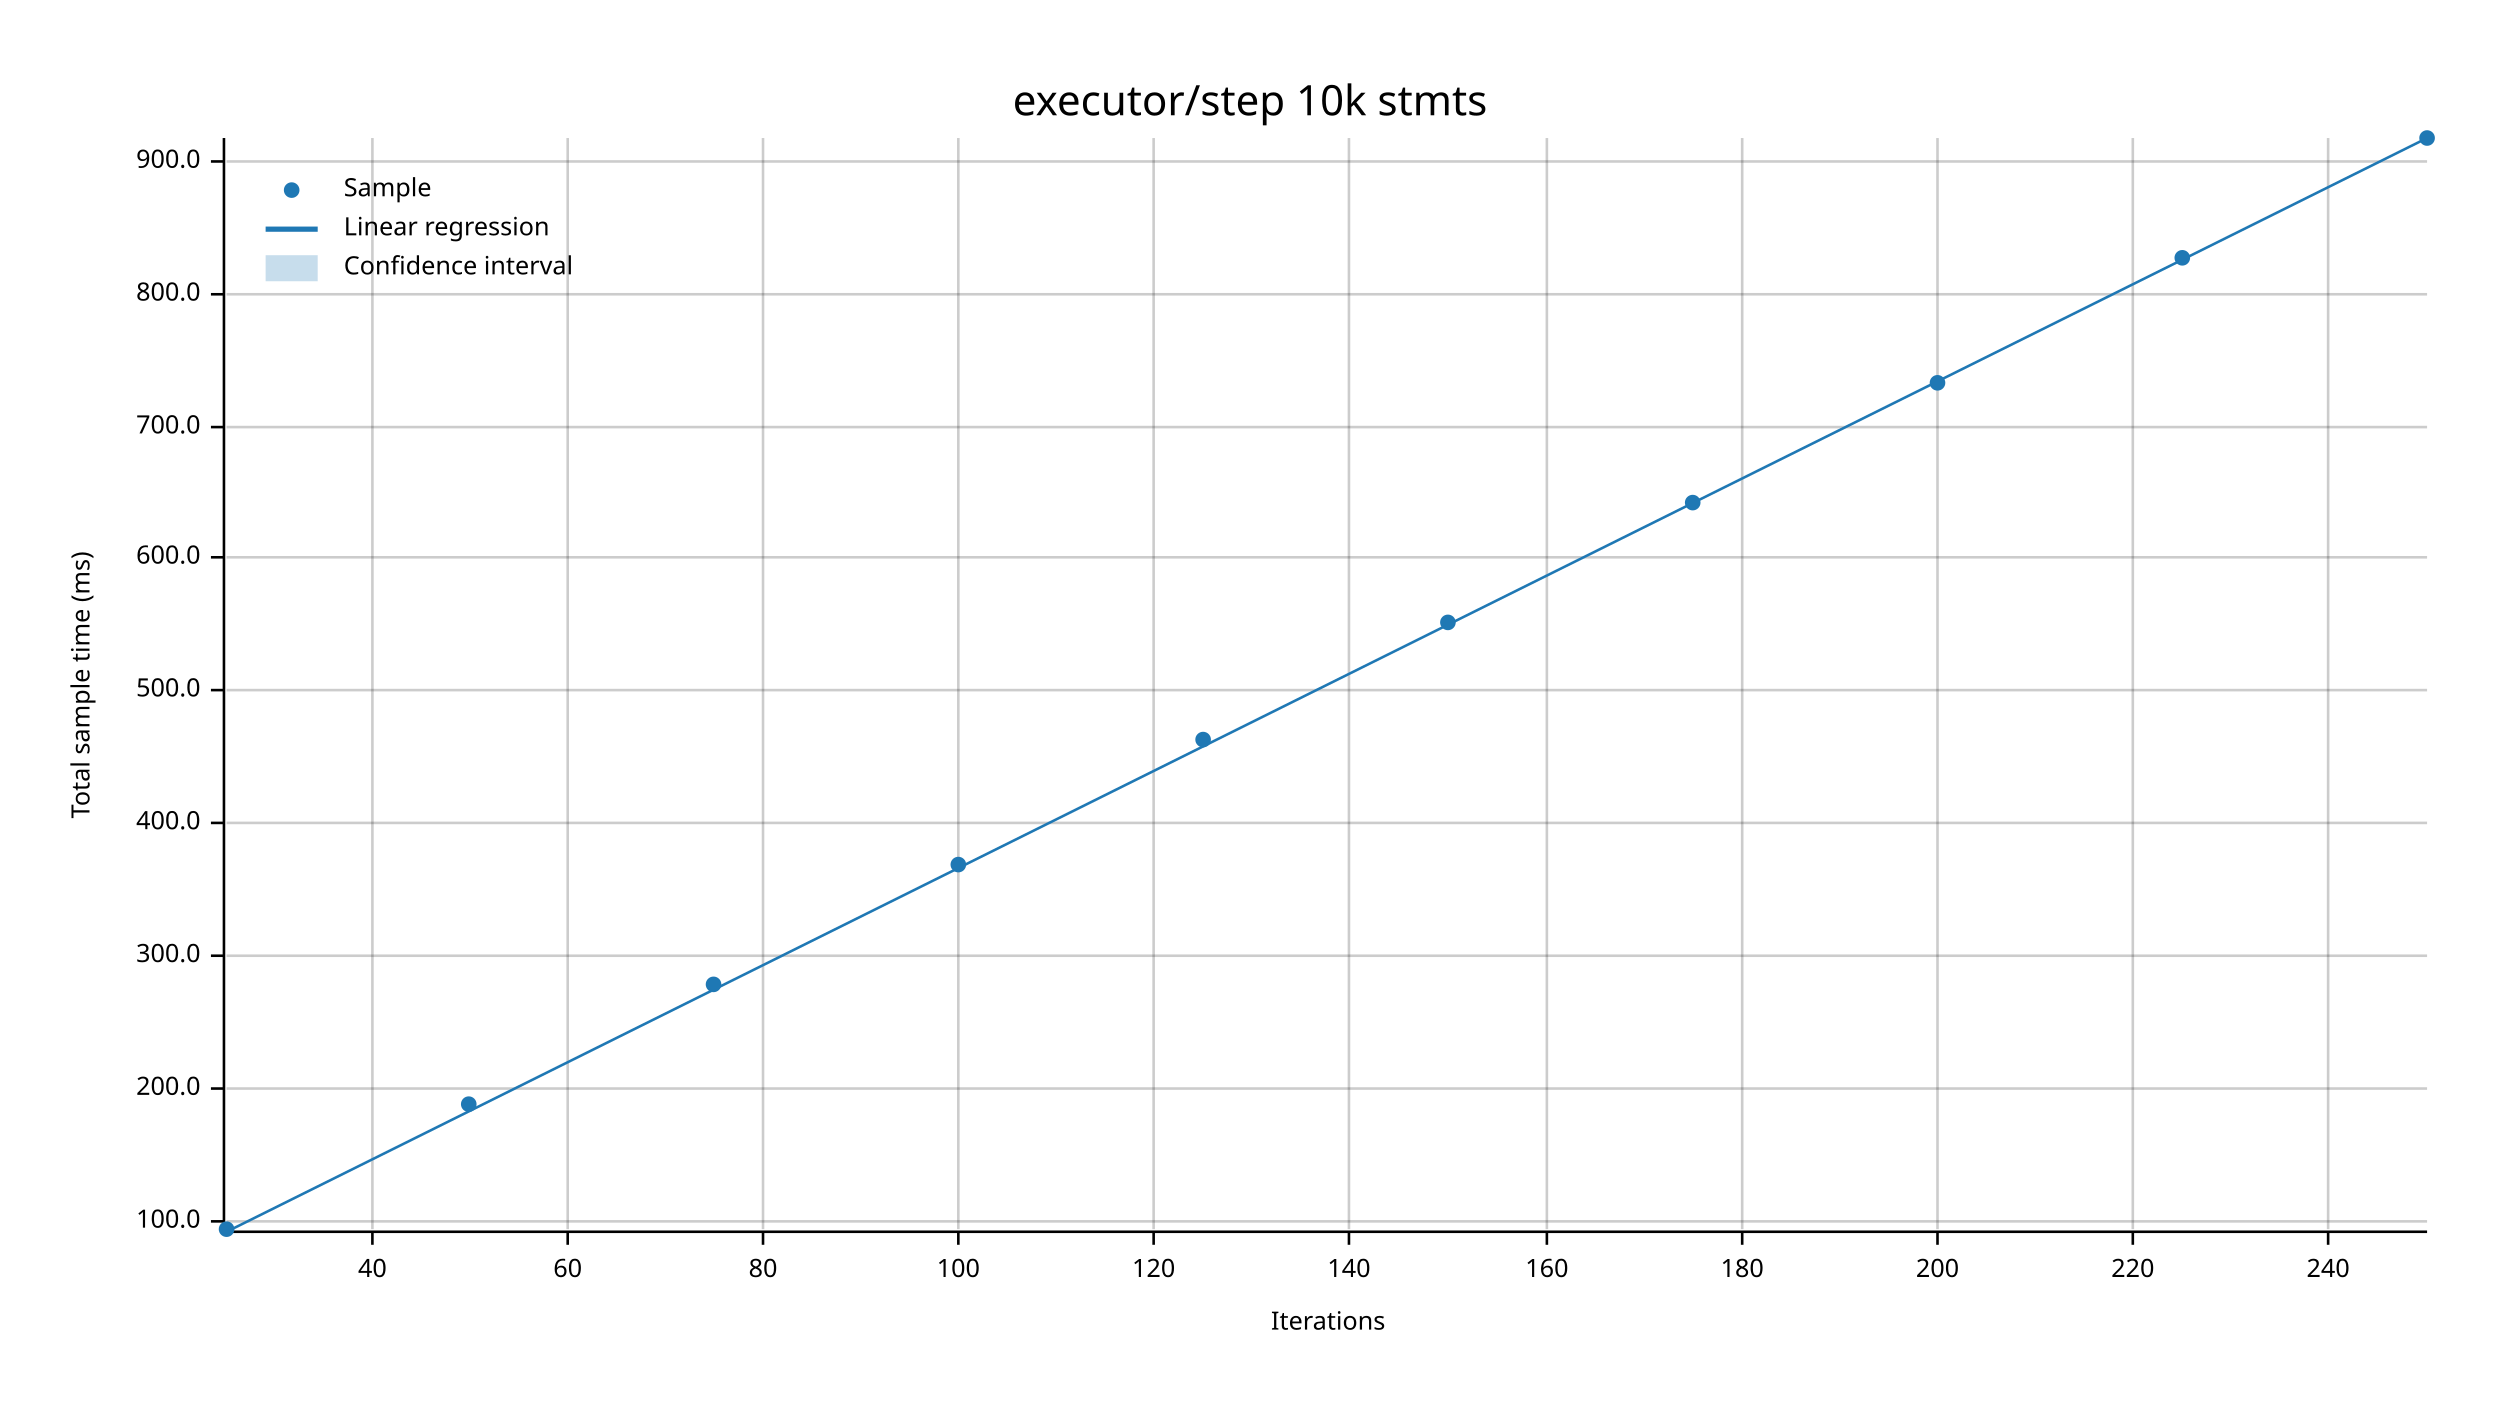
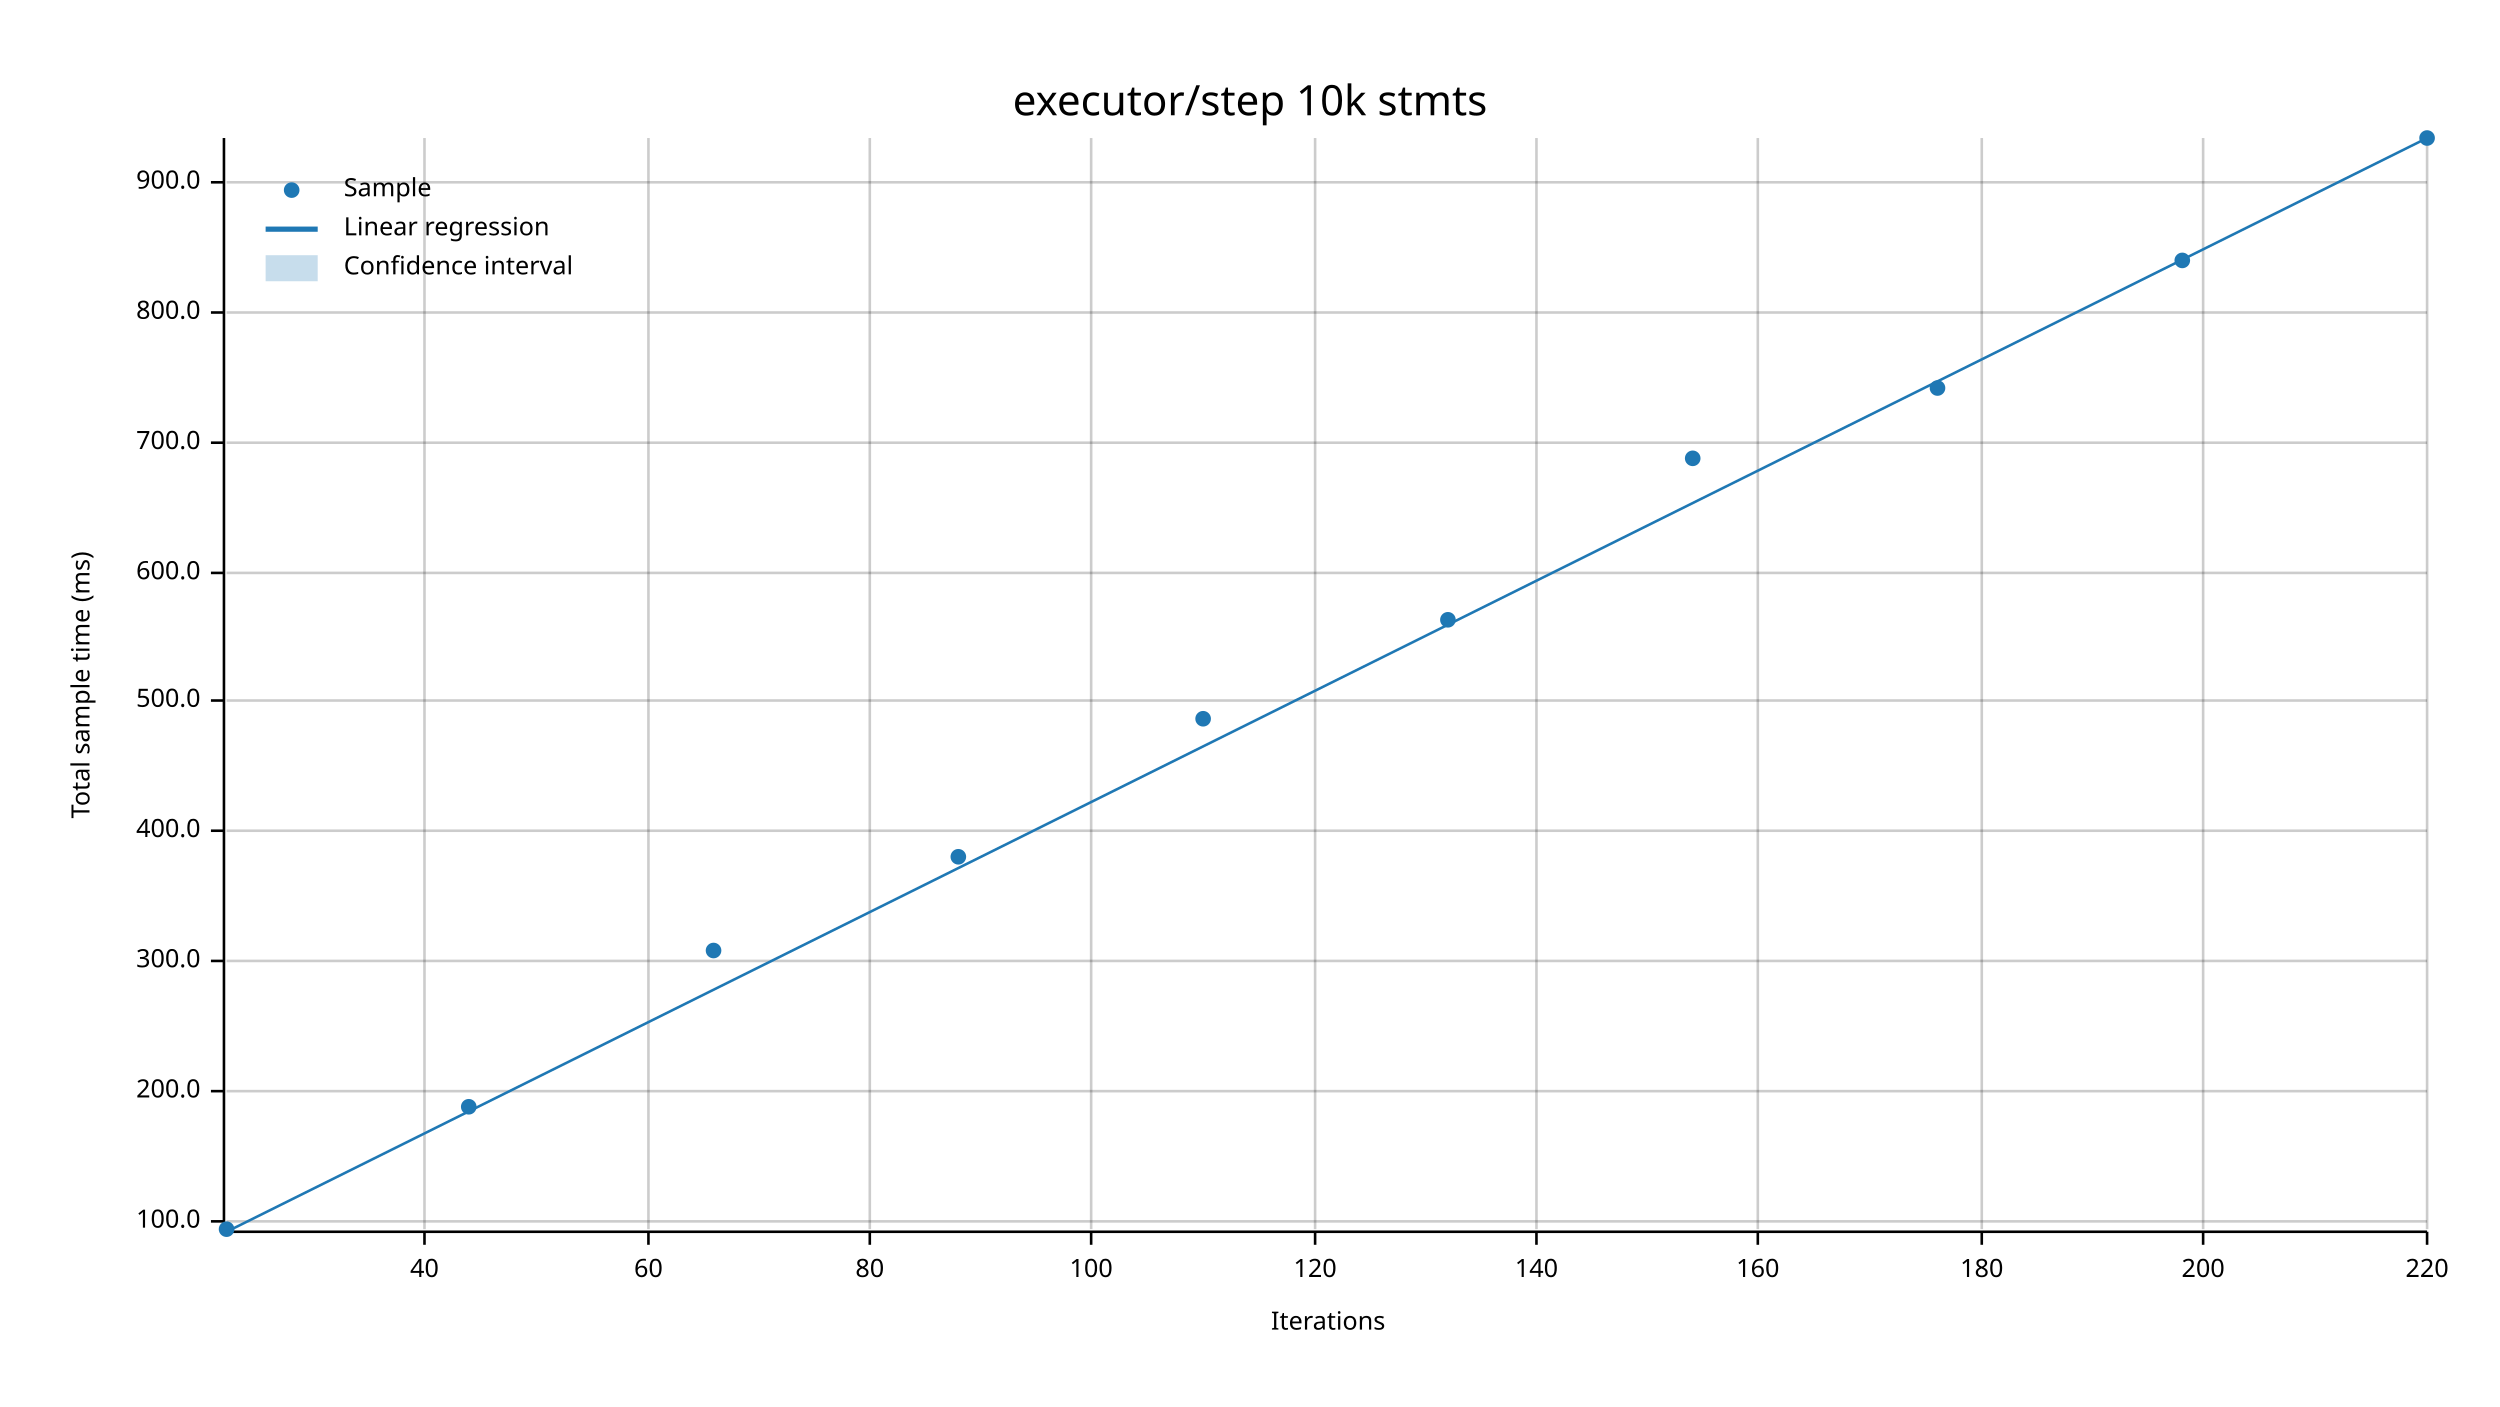
<svg xmlns="http://www.w3.org/2000/svg" width="960" height="540" viewBox="0 0 960 540">
  <text x="480" y="32" dy="0.76em" text-anchor="middle" font-family="sans-serif" font-size="16.129" opacity="1" fill="#000000">
executor/step 10k stmts
</text>
  <text x="27" y="263" dy="0.76em" text-anchor="middle" font-family="sans-serif" font-size="9.677" opacity="1" fill="#000000" transform="rotate(270, 27, 263)">
Total sample time (ms)
</text>
  <text x="510" y="513" dy="-0.5ex" text-anchor="middle" font-family="sans-serif" font-size="9.677" opacity="1" fill="#000000">
Iterations
</text>
-   <line opacity="0.2" stroke="#000000" stroke-width="1" x1="143" y1="472" x2="143" y2="53" />
-   <line opacity="0.2" stroke="#000000" stroke-width="1" x1="218" y1="472" x2="218" y2="53" />
-   <line opacity="0.2" stroke="#000000" stroke-width="1" x1="293" y1="472" x2="293" y2="53" />
-   <line opacity="0.2" stroke="#000000" stroke-width="1" x1="368" y1="472" x2="368" y2="53" />
-   <line opacity="0.2" stroke="#000000" stroke-width="1" x1="443" y1="472" x2="443" y2="53" />
-   <line opacity="0.2" stroke="#000000" stroke-width="1" x1="518" y1="472" x2="518" y2="53" />
-   <line opacity="0.2" stroke="#000000" stroke-width="1" x1="594" y1="472" x2="594" y2="53" />
-   <line opacity="0.2" stroke="#000000" stroke-width="1" x1="669" y1="472" x2="669" y2="53" />
-   <line opacity="0.2" stroke="#000000" stroke-width="1" x1="744" y1="472" x2="744" y2="53" />
-   <line opacity="0.2" stroke="#000000" stroke-width="1" x1="819" y1="472" x2="819" y2="53" />
-   <line opacity="0.2" stroke="#000000" stroke-width="1" x1="894" y1="472" x2="894" y2="53" />
+   <line opacity="0.2" stroke="#000000" stroke-width="1" x1="163" y1="472" x2="163" y2="53" />
+   <line opacity="0.2" stroke="#000000" stroke-width="1" x1="249" y1="472" x2="249" y2="53" />
+   <line opacity="0.2" stroke="#000000" stroke-width="1" x1="334" y1="472" x2="334" y2="53" />
+   <line opacity="0.2" stroke="#000000" stroke-width="1" x1="419" y1="472" x2="419" y2="53" />
+   <line opacity="0.2" stroke="#000000" stroke-width="1" x1="505" y1="472" x2="505" y2="53" />
+   <line opacity="0.2" stroke="#000000" stroke-width="1" x1="590" y1="472" x2="590" y2="53" />
+   <line opacity="0.2" stroke="#000000" stroke-width="1" x1="675" y1="472" x2="675" y2="53" />
+   <line opacity="0.2" stroke="#000000" stroke-width="1" x1="761" y1="472" x2="761" y2="53" />
+   <line opacity="0.2" stroke="#000000" stroke-width="1" x1="846" y1="472" x2="846" y2="53" />
+   <line opacity="0.2" stroke="#000000" stroke-width="1" x1="932" y1="472" x2="932" y2="53" />
  <line opacity="0.2" stroke="#000000" stroke-width="1" x1="87" y1="469" x2="932" y2="469" />
-   <line opacity="0.2" stroke="#000000" stroke-width="1" x1="87" y1="418" x2="932" y2="418" />
-   <line opacity="0.2" stroke="#000000" stroke-width="1" x1="87" y1="367" x2="932" y2="367" />
-   <line opacity="0.2" stroke="#000000" stroke-width="1" x1="87" y1="316" x2="932" y2="316" />
-   <line opacity="0.2" stroke="#000000" stroke-width="1" x1="87" y1="265" x2="932" y2="265" />
-   <line opacity="0.2" stroke="#000000" stroke-width="1" x1="87" y1="214" x2="932" y2="214" />
-   <line opacity="0.2" stroke="#000000" stroke-width="1" x1="87" y1="164" x2="932" y2="164" />
-   <line opacity="0.2" stroke="#000000" stroke-width="1" x1="87" y1="113" x2="932" y2="113" />
-   <line opacity="0.2" stroke="#000000" stroke-width="1" x1="87" y1="62" x2="932" y2="62" />
+   <line opacity="0.2" stroke="#000000" stroke-width="1" x1="87" y1="419" x2="932" y2="419" />
+   <line opacity="0.2" stroke="#000000" stroke-width="1" x1="87" y1="369" x2="932" y2="369" />
+   <line opacity="0.2" stroke="#000000" stroke-width="1" x1="87" y1="319" x2="932" y2="319" />
+   <line opacity="0.2" stroke="#000000" stroke-width="1" x1="87" y1="269" x2="932" y2="269" />
+   <line opacity="0.2" stroke="#000000" stroke-width="1" x1="87" y1="220" x2="932" y2="220" />
+   <line opacity="0.2" stroke="#000000" stroke-width="1" x1="87" y1="170" x2="932" y2="170" />
+   <line opacity="0.2" stroke="#000000" stroke-width="1" x1="87" y1="120" x2="932" y2="120" />
+   <line opacity="0.2" stroke="#000000" stroke-width="1" x1="87" y1="70" x2="932" y2="70" />
  <polyline fill="none" opacity="1" stroke="#000000" stroke-width="1" points="86,53 86,472 " />
  <text x="77" y="469" dy="0.5ex" text-anchor="end" font-family="sans-serif" font-size="9.677" opacity="1" fill="#000000">
100.0
</text>
  <polyline fill="none" opacity="1" stroke="#000000" stroke-width="1" points="81,469 86,469 " />
-   <text x="77" y="418" dy="0.5ex" text-anchor="end" font-family="sans-serif" font-size="9.677" opacity="1" fill="#000000">
+   <text x="77" y="419" dy="0.5ex" text-anchor="end" font-family="sans-serif" font-size="9.677" opacity="1" fill="#000000">
200.0
</text>
-   <polyline fill="none" opacity="1" stroke="#000000" stroke-width="1" points="81,418 86,418 " />
-   <text x="77" y="367" dy="0.5ex" text-anchor="end" font-family="sans-serif" font-size="9.677" opacity="1" fill="#000000">
+   <polyline fill="none" opacity="1" stroke="#000000" stroke-width="1" points="81,419 86,419 " />
+   <text x="77" y="369" dy="0.5ex" text-anchor="end" font-family="sans-serif" font-size="9.677" opacity="1" fill="#000000">
300.0
</text>
-   <polyline fill="none" opacity="1" stroke="#000000" stroke-width="1" points="81,367 86,367 " />
-   <text x="77" y="316" dy="0.5ex" text-anchor="end" font-family="sans-serif" font-size="9.677" opacity="1" fill="#000000">
+   <polyline fill="none" opacity="1" stroke="#000000" stroke-width="1" points="81,369 86,369 " />
+   <text x="77" y="319" dy="0.5ex" text-anchor="end" font-family="sans-serif" font-size="9.677" opacity="1" fill="#000000">
400.0
</text>
-   <polyline fill="none" opacity="1" stroke="#000000" stroke-width="1" points="81,316 86,316 " />
-   <text x="77" y="265" dy="0.5ex" text-anchor="end" font-family="sans-serif" font-size="9.677" opacity="1" fill="#000000">
+   <polyline fill="none" opacity="1" stroke="#000000" stroke-width="1" points="81,319 86,319 " />
+   <text x="77" y="269" dy="0.5ex" text-anchor="end" font-family="sans-serif" font-size="9.677" opacity="1" fill="#000000">
500.0
</text>
-   <polyline fill="none" opacity="1" stroke="#000000" stroke-width="1" points="81,265 86,265 " />
-   <text x="77" y="214" dy="0.5ex" text-anchor="end" font-family="sans-serif" font-size="9.677" opacity="1" fill="#000000">
+   <polyline fill="none" opacity="1" stroke="#000000" stroke-width="1" points="81,269 86,269 " />
+   <text x="77" y="220" dy="0.5ex" text-anchor="end" font-family="sans-serif" font-size="9.677" opacity="1" fill="#000000">
600.0
</text>
-   <polyline fill="none" opacity="1" stroke="#000000" stroke-width="1" points="81,214 86,214 " />
-   <text x="77" y="164" dy="0.5ex" text-anchor="end" font-family="sans-serif" font-size="9.677" opacity="1" fill="#000000">
+   <polyline fill="none" opacity="1" stroke="#000000" stroke-width="1" points="81,220 86,220 " />
+   <text x="77" y="170" dy="0.5ex" text-anchor="end" font-family="sans-serif" font-size="9.677" opacity="1" fill="#000000">
700.0
</text>
-   <polyline fill="none" opacity="1" stroke="#000000" stroke-width="1" points="81,164 86,164 " />
-   <text x="77" y="113" dy="0.5ex" text-anchor="end" font-family="sans-serif" font-size="9.677" opacity="1" fill="#000000">
+   <polyline fill="none" opacity="1" stroke="#000000" stroke-width="1" points="81,170 86,170 " />
+   <text x="77" y="120" dy="0.5ex" text-anchor="end" font-family="sans-serif" font-size="9.677" opacity="1" fill="#000000">
800.0
</text>
-   <polyline fill="none" opacity="1" stroke="#000000" stroke-width="1" points="81,113 86,113 " />
-   <text x="77" y="62" dy="0.5ex" text-anchor="end" font-family="sans-serif" font-size="9.677" opacity="1" fill="#000000">
+   <polyline fill="none" opacity="1" stroke="#000000" stroke-width="1" points="81,120 86,120 " />
+   <text x="77" y="70" dy="0.5ex" text-anchor="end" font-family="sans-serif" font-size="9.677" opacity="1" fill="#000000">
900.0
</text>
-   <polyline fill="none" opacity="1" stroke="#000000" stroke-width="1" points="81,62 86,62 " />
+   <polyline fill="none" opacity="1" stroke="#000000" stroke-width="1" points="81,70 86,70 " />
  <polyline fill="none" opacity="1" stroke="#000000" stroke-width="1" points="87,473 932,473 " />
-   <text x="143" y="483" dy="0.76em" text-anchor="middle" font-family="sans-serif" font-size="9.677" opacity="1" fill="#000000">
+   <text x="163" y="483" dy="0.76em" text-anchor="middle" font-family="sans-serif" font-size="9.677" opacity="1" fill="#000000">
40
</text>
-   <polyline fill="none" opacity="1" stroke="#000000" stroke-width="1" points="143,473 143,478 " />
-   <text x="218" y="483" dy="0.76em" text-anchor="middle" font-family="sans-serif" font-size="9.677" opacity="1" fill="#000000">
+   <polyline fill="none" opacity="1" stroke="#000000" stroke-width="1" points="163,473 163,478 " />
+   <text x="249" y="483" dy="0.76em" text-anchor="middle" font-family="sans-serif" font-size="9.677" opacity="1" fill="#000000">
60
</text>
-   <polyline fill="none" opacity="1" stroke="#000000" stroke-width="1" points="218,473 218,478 " />
-   <text x="293" y="483" dy="0.76em" text-anchor="middle" font-family="sans-serif" font-size="9.677" opacity="1" fill="#000000">
+   <polyline fill="none" opacity="1" stroke="#000000" stroke-width="1" points="249,473 249,478 " />
+   <text x="334" y="483" dy="0.76em" text-anchor="middle" font-family="sans-serif" font-size="9.677" opacity="1" fill="#000000">
80
</text>
-   <polyline fill="none" opacity="1" stroke="#000000" stroke-width="1" points="293,473 293,478 " />
-   <text x="368" y="483" dy="0.76em" text-anchor="middle" font-family="sans-serif" font-size="9.677" opacity="1" fill="#000000">
+   <polyline fill="none" opacity="1" stroke="#000000" stroke-width="1" points="334,473 334,478 " />
+   <text x="419" y="483" dy="0.76em" text-anchor="middle" font-family="sans-serif" font-size="9.677" opacity="1" fill="#000000">
100
</text>
-   <polyline fill="none" opacity="1" stroke="#000000" stroke-width="1" points="368,473 368,478 " />
-   <text x="443" y="483" dy="0.76em" text-anchor="middle" font-family="sans-serif" font-size="9.677" opacity="1" fill="#000000">
+   <polyline fill="none" opacity="1" stroke="#000000" stroke-width="1" points="419,473 419,478 " />
+   <text x="505" y="483" dy="0.76em" text-anchor="middle" font-family="sans-serif" font-size="9.677" opacity="1" fill="#000000">
120
</text>
-   <polyline fill="none" opacity="1" stroke="#000000" stroke-width="1" points="443,473 443,478 " />
-   <text x="518" y="483" dy="0.76em" text-anchor="middle" font-family="sans-serif" font-size="9.677" opacity="1" fill="#000000">
+   <polyline fill="none" opacity="1" stroke="#000000" stroke-width="1" points="505,473 505,478 " />
+   <text x="590" y="483" dy="0.76em" text-anchor="middle" font-family="sans-serif" font-size="9.677" opacity="1" fill="#000000">
140
</text>
-   <polyline fill="none" opacity="1" stroke="#000000" stroke-width="1" points="518,473 518,478 " />
-   <text x="594" y="483" dy="0.76em" text-anchor="middle" font-family="sans-serif" font-size="9.677" opacity="1" fill="#000000">
+   <polyline fill="none" opacity="1" stroke="#000000" stroke-width="1" points="590,473 590,478 " />
+   <text x="675" y="483" dy="0.76em" text-anchor="middle" font-family="sans-serif" font-size="9.677" opacity="1" fill="#000000">
160
</text>
-   <polyline fill="none" opacity="1" stroke="#000000" stroke-width="1" points="594,473 594,478 " />
-   <text x="669" y="483" dy="0.76em" text-anchor="middle" font-family="sans-serif" font-size="9.677" opacity="1" fill="#000000">
+   <polyline fill="none" opacity="1" stroke="#000000" stroke-width="1" points="675,473 675,478 " />
+   <text x="761" y="483" dy="0.76em" text-anchor="middle" font-family="sans-serif" font-size="9.677" opacity="1" fill="#000000">
180
</text>
-   <polyline fill="none" opacity="1" stroke="#000000" stroke-width="1" points="669,473 669,478 " />
-   <text x="744" y="483" dy="0.76em" text-anchor="middle" font-family="sans-serif" font-size="9.677" opacity="1" fill="#000000">
+   <polyline fill="none" opacity="1" stroke="#000000" stroke-width="1" points="761,473 761,478 " />
+   <text x="846" y="483" dy="0.76em" text-anchor="middle" font-family="sans-serif" font-size="9.677" opacity="1" fill="#000000">
200
</text>
-   <polyline fill="none" opacity="1" stroke="#000000" stroke-width="1" points="744,473 744,478 " />
-   <text x="819" y="483" dy="0.76em" text-anchor="middle" font-family="sans-serif" font-size="9.677" opacity="1" fill="#000000">
+   <polyline fill="none" opacity="1" stroke="#000000" stroke-width="1" points="846,473 846,478 " />
+   <text x="932" y="483" dy="0.76em" text-anchor="middle" font-family="sans-serif" font-size="9.677" opacity="1" fill="#000000">
220
</text>
-   <polyline fill="none" opacity="1" stroke="#000000" stroke-width="1" points="819,473 819,478 " />
-   <text x="894" y="483" dy="0.76em" text-anchor="middle" font-family="sans-serif" font-size="9.677" opacity="1" fill="#000000">
- 240
- </text>
-   <polyline fill="none" opacity="1" stroke="#000000" stroke-width="1" points="894,473 894,478 " />
+   <polyline fill="none" opacity="1" stroke="#000000" stroke-width="1" points="932,473 932,478 " />
  <circle cx="87" cy="472" r="3" opacity="1" fill="#1F78B4" stroke="none" stroke-width="1" />
-   <circle cx="180" cy="424" r="3" opacity="1" fill="#1F78B4" stroke="none" stroke-width="1" />
-   <circle cx="274" cy="378" r="3" opacity="1" fill="#1F78B4" stroke="none" stroke-width="1" />
-   <circle cx="368" cy="332" r="3" opacity="1" fill="#1F78B4" stroke="none" stroke-width="1" />
-   <circle cx="462" cy="284" r="3" opacity="1" fill="#1F78B4" stroke="none" stroke-width="1" />
-   <circle cx="556" cy="239" r="3" opacity="1" fill="#1F78B4" stroke="none" stroke-width="1" />
-   <circle cx="650" cy="193" r="3" opacity="1" fill="#1F78B4" stroke="none" stroke-width="1" />
-   <circle cx="744" cy="147" r="3" opacity="1" fill="#1F78B4" stroke="none" stroke-width="1" />
-   <circle cx="838" cy="99" r="3" opacity="1" fill="#1F78B4" stroke="none" stroke-width="1" />
+   <circle cx="180" cy="425" r="3" opacity="1" fill="#1F78B4" stroke="none" stroke-width="1" />
+   <circle cx="274" cy="365" r="3" opacity="1" fill="#1F78B4" stroke="none" stroke-width="1" />
+   <circle cx="368" cy="329" r="3" opacity="1" fill="#1F78B4" stroke="none" stroke-width="1" />
+   <circle cx="462" cy="276" r="3" opacity="1" fill="#1F78B4" stroke="none" stroke-width="1" />
+   <circle cx="556" cy="238" r="3" opacity="1" fill="#1F78B4" stroke="none" stroke-width="1" />
+   <circle cx="650" cy="176" r="3" opacity="1" fill="#1F78B4" stroke="none" stroke-width="1" />
+   <circle cx="744" cy="149" r="3" opacity="1" fill="#1F78B4" stroke="none" stroke-width="1" />
+   <circle cx="838" cy="100" r="3" opacity="1" fill="#1F78B4" stroke="none" stroke-width="1" />
  <circle cx="932" cy="53" r="3" opacity="1" fill="#1F78B4" stroke="none" stroke-width="1" />
  <polyline fill="none" opacity="1" stroke="#1F78B4" stroke-width="1" points="87,473 932,53 " />
  <polygon opacity="0.25" fill="#1F78B4" points="87,473 932,53 932,53 " />
  <text x="132" y="68" dy="0.76em" text-anchor="start" font-family="sans-serif" font-size="9.677" opacity="1" fill="#000000">
Sample
</text>
  <text x="132" y="83" dy="0.76em" text-anchor="start" font-family="sans-serif" font-size="9.677" opacity="1" fill="#000000">
Linear regression
</text>
  <text x="132" y="98" dy="0.76em" text-anchor="start" font-family="sans-serif" font-size="9.677" opacity="1" fill="#000000">
Confidence interval
</text>
  <circle cx="112" cy="73" r="3" opacity="1" fill="#1F78B4" stroke="none" stroke-width="1" />
  <polyline fill="none" opacity="1" stroke="#1F78B4" stroke-width="2" points="102,88 122,88 " />
  <rect x="102" y="98" width="20" height="10" opacity="0.25" fill="#1F78B4" stroke="none" />
</svg>
